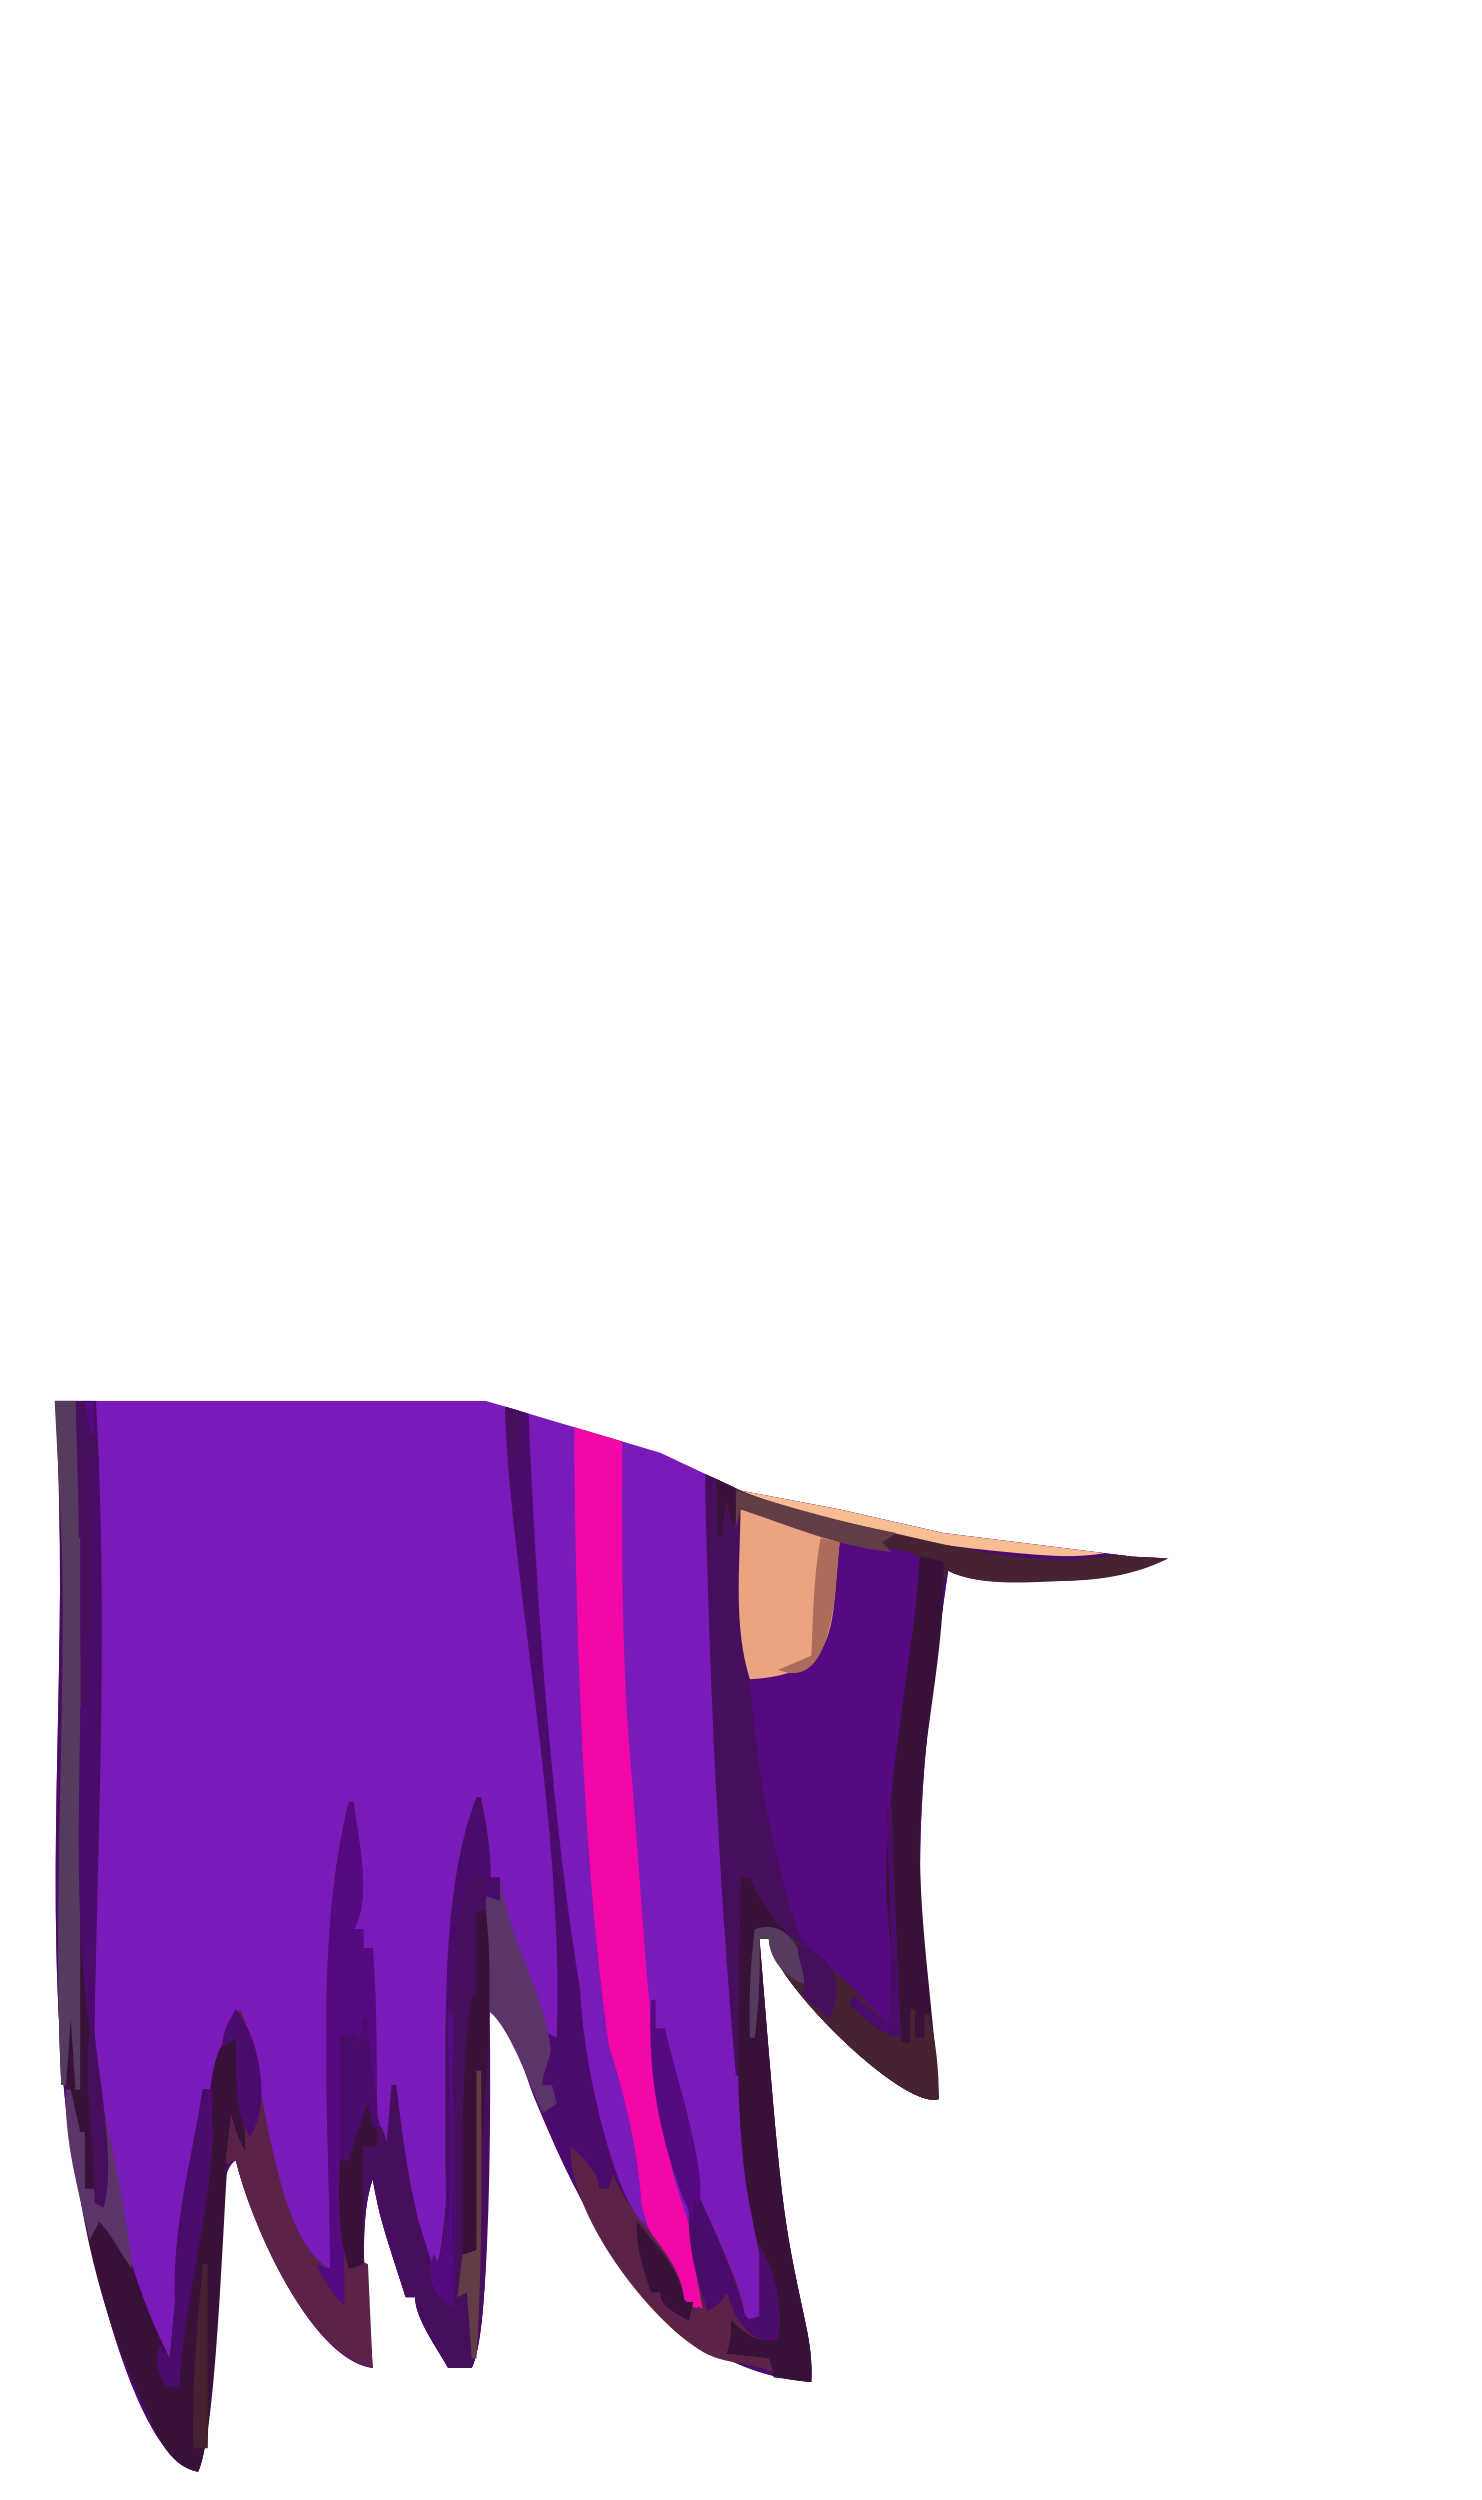
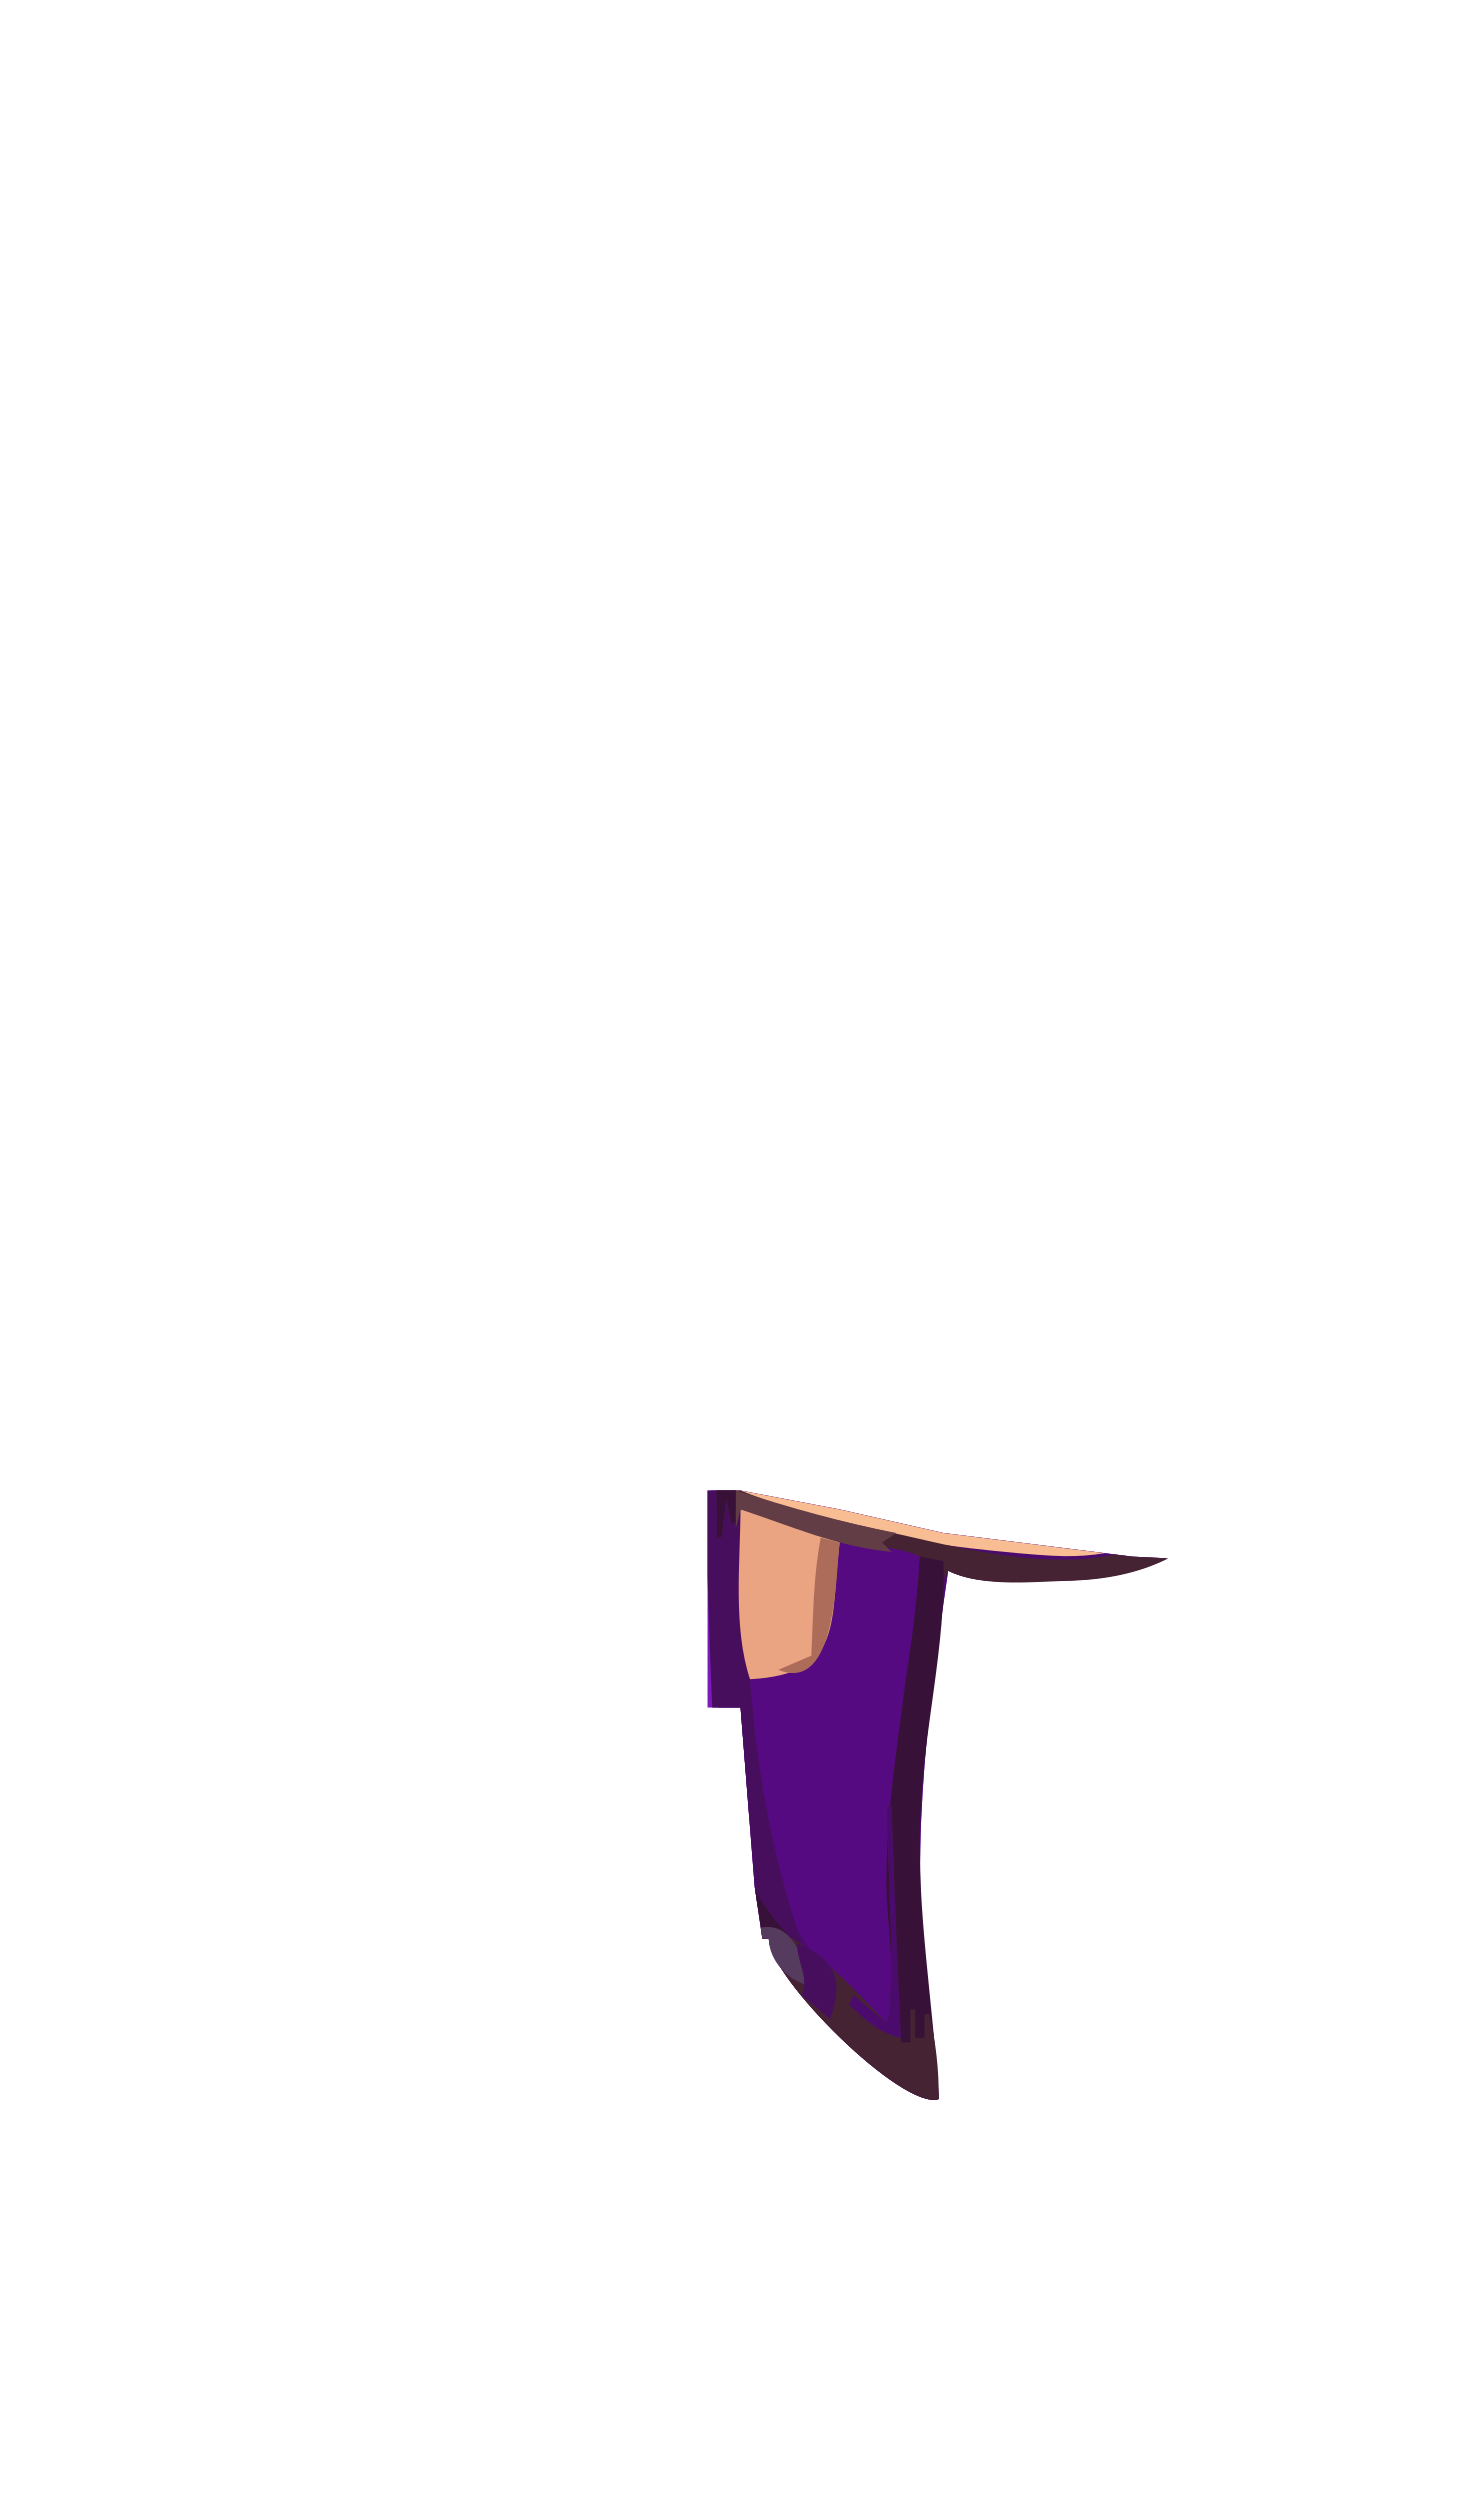
<svg xmlns="http://www.w3.org/2000/svg" viewBox="0 0 314 530" width="314" height="530">
  <defs>
    <clipPath id="emo-back-hair-clip">
-       <path d="M-5 535H320V334L320 334 240 330 200 325 178 320 157 316 140 308 103 297 -5 297Z" />
+       <path d="M150 316L157 316 178 320 200 325 240 330 320 334V535H180L160 400 157 362 150 362Z" />
    </clipPath>
  </defs>
  <g clip-path="url(#emo-back-hair-clip)">
    <path fill="#791ab9" d="M79 462c-3.9 11.6-.6 27.8 0 40-13.5-1.8-26.2-32.1-29-44-7.1 3.5-3 55.2-8 66-15.6-2.5-26.5-62.5-28-76.7-4.8-44.9 0-91.1-1.6-136.3C9.6 232.8-11 142.2 31.3 70.8 69.8 5.7 135.1-4.1 203 14.7c47.8 13.3 85.6 37 100.8 87.2 4.4 14.2 9.4 65.7-3.8 76.1-8.9 7-18-10.4-22.3 12.2-7.4 38.7 17.3 30.9 20.1 48.5 2.4 14.9-10.7 16.1-16.8 24.8-2.7 3.8-2.4 10.5-3.7 15.1-8.5 31.1-16 56.4-53.1 56.5-7.2 0-16.5 1.2-23.2-2.1-4.6 31.4-8.6 62.5-3.7 94q1.3 9 1.7 18c-7.6 2.5-36-25.8-36-34h-2c4.7 57.9 4.7 57.9 9.8 81.7.9 4.2 1.4 8 1.2 12.3-32.4-2.7-47.6-33.3-58.8-60.5-2.2-5.5-4.5-15.6-10.2-18.5-.2 13.8 1.9 66.1-3 76h-5c-2.3-4.1-7-10.5-7-15h-2c-5.4-16.7-5.4-16.7-7-25" />
    <path fill="#4b0b6d" d="M79 462c-3.9 11.6-.6 27.8 0 40-13.5-1.8-26.2-32.1-29-44-7.1 3.5-3 55.2-8 66-15.6-2.5-26.5-62.5-28-76.7-4.8-44.9 0-91.1-1.6-136.3C9.6 232.8-11 142.2 31.3 70.8 69.8 5.7 135.1-4.1 203 14.7c47.8 13.3 85.6 37 100.8 87.2 4.4 14.2 9.4 65.7-3.8 76.1-8.9 7-18-10.4-22.3 12.2-7.4 38.7 17.3 30.9 20.1 48.5 2.4 14.9-10.7 16.1-16.8 24.8-2.7 3.8-2.4 10.5-3.7 15.1-8.5 31.1-16 56.4-53.1 56.5-7.2 0-16.5 1.2-23.2-2.1-4.6 31.4-8.6 62.5-3.7 94q1.3 9 1.7 18c-7.6 2.5-36-25.8-36-34h-2c4.7 57.9 4.7 57.9 9.8 81.7.9 4.2 1.4 8 1.2 12.3-32.4-2.7-47.6-33.3-58.8-60.5-2.2-5.5-4.5-15.6-10.2-18.5-.2 13.8 1.9 66.1-3 76h-5c-2.3-4.1-7-10.5-7-15h-2c-5.4-16.7-5.4-16.7-7-25m131-334 1 44c9.6 0 20.6 1.2 30-1 5.2-21.1 6.5-40.3 7-62 11.6 11.6 7.4 46.4 7 62 8.1 2.7 20.4 1.1 29 1 7.8-14.6 4.1-39 4-55h2a376 376 0 0 1 4 53c7.3-1.8 8-15.5 8.7-22.6A118 118 0 0 0 250.3 40a199 199 0 0 0-52.4-20.6C154.4 7.2 108.2 7 70.9 36c-87 67.5-52 196.1-50.9 289.5.7 56.2-9.1 123.1 15 175.5 2.6-1.3 2.3-2.1 2.5-4.8.6-8.5 0-17.2 1.2-25.7C40 461 43.4 452.8 43 443h2c1.2-5.6 1.8-11.2 5-16 7 14 4.3 47.2 21 55-.1-24.8-3.8-71.8 3-95 1.9 5.7 3 16.3 1 22h2v4h2c-2 8.7-.9 36.6 4 44l1-4a271 271 0 0 0 8 28c4.2-2.1 4-82.1 9-97l3 14h2c-.4 7.7 4.4 31.5 12 34 1.4-37.9-6.2-78.8-9.9-116.7-2.1-22.4-1-45.7-2.1-68.3h-5v3c-2-4-7-3.7-7-10l2 4c2.2-.1 7.5.2 9.1-1.3 4-3.8 2.8-27 3-33.1.2-6.3 2.2-19.8 0-25.2-9.4-23.4-69.3-3-40.1 47.6 5.6 9.8 14.8 8.8 21 15-33.5 3.6-43.9-60.6-13.2-73 7.5-3 15.3-2.2 23.2-2v2l10 5q2.4-21 6-42c.6 31.3-3.8 62.7-4.2 94.1-.5 36.7 2.4 242.5 39.2 259.9-.8-6.8-2.4-13.4-4-20h1v-6c2.1 6.9 7.2 25.7 14 28 4.7-14.5-2.2-34.9-3.9-49.9a720 720 0 0 1-3.5-48.7c-3.9-93.7-7-189.8-.6-283.4h4c-.3 8.5 1 54.5 4 59.7 1.9 3.3 29.9 4 32.8 1A37 37 0 0 0 202 150h3c1.9-8.7 4.2-12.2 5-22" />
    <path fill="#f8bd93" d="m202 178-20 10v3c21.7-11.9 46.4-16.3 67 0-2.1-6.3-13-10.6-13-14 12.1-3.6 12.1-17.1 14-28h1q.3 12-1 24c6.1 4.1 17.7 3.4 25 4-2.5 13.5-6.6 34.8 1.5 47.1 3.3 5.1 13.2 8.2 15.5 12.9 5.4 11-10.7 16.7-14.8 22.2s-3.8 15.9-7.2 22.8h-20v3l16 4c-.4 24.6-16.1 41.3-40.5 40.9-10.3-.1-65.4-6-69.5-13.9-3.7-7.2-1-131.8-1-150h1c.6 3.3.8 7.3 3.6 9.5 5.7 4.5 34 2.4 42.4 2.5" />
    <path fill="#470e5e" d="M250 155c-1.3 5.1-3 16.6-7 20-3.4 2.9-31.2 1-37 1l-1-2h-41v-1l30-1c1.1-3.8 2.4-12 7-12l1-10h3l1-12 2 3 1-15c4.7 4.7 2.1 37.7 2 46l30-1c3-21.2 5.8-40.4 6-62l2-1c8.9 20 8.4 41.5 6 63h29c3.5-17.7 3.3-36 4-54h2c4.7 18 4.1 34.5 4 53 7.4-2.5 8.5-21.6 8.5-28.8.3-30.5-12-63.7-34-85.2C219.8 8.3 98.4-9.9 54 53l-4-1c7.8-8.9 15.3-19.1 26.1-24.4 4.4-2.2 7.5-2.9 9.9-7.6h3v-3c38-15.4 74.3-13.6 113.1-2.6 61 17.4 105.7 52.6 106.1 121.2 0 9.4-.2 36.1-8.2 42.4-3.7 2.9-15-1-21 3v-4c-5.4.1-27.6 1.5-30-4-1.4-3.2.6-14.2 1-18" />
    <path fill="#f307a8" d="M151 50c1 2.9-11.2 43.4-12.1 52.3-6.5 60.8-7.4 120.6-7 181.9.2 30.1-.8 60.8 1.9 90.8 2.4 27.6 3.4 57.8 8.7 84.9 1.6 7.8 9.2 23.9 6.5 31.1-40.3-25.8-27.2-347.4-15.6-401.7 3-14 8.7-28 17.6-39.3" />
    <path fill="#470e5e" d="M17 392v51h-1l-1-15-1 14h-1c-2.3-46.6 1.1-93.2-1-139.9-4.1-91.8-26.8-193.7 46.6-265.9C66.1 28.8 77.8 18 89 18v2h-3c-1.6 6.4-29.2 20.4-35 32l2 2c-58.3 64.5-36.9 165.7-32.6 244 2.4 44 .5 88-.4 132h-1c-1.9-12.4-1.6-25.4-2-38" />
    <path fill="#f8bd93" d="M94 240c1.5 3.9 4 6.8 4 11-7.6-.4-5.9-2.5-11-6-2.3-1.6-6.7-1.9-9.5-3.7-9.9-6.1-15.3-19.1-16.5-30.3-1.1-9 .3-18.4 6.2-25.6 8-10 33-15.6 40.4-1.8 2 3.9-.1 57.7-2.6 59.4-1.6 1.1-6.9.9-9 1z" />
    <path fill="#452332" d="M198 179c-10.2-.1-37 3.1-42-7-.1 47.2-3.5 97.2 1 144 12.6 5.1 26.7 7.6 39.9 10.7 37.5 8.6 61.1 6.1 69.1-37.7a52 52 0 0 1-16-4v-3h20c2.1-6.4 2.2-15.6 5.5-21.1 4.4-7.3 16.1-9.6 16.2-20.1.1-6.2-11.3-11.7-14.9-16.3-9.7-12.2-6.4-33.7-1.8-47.5h4c.5 13.8-5.8 26.7-.2 40.4 4.2 10.4 19.7 11 19.1 24.2-.7 14.9-14.5 14.5-18.3 24.7-1.4 3.4-1.3 8.5-2.3 12.3-7.9 29.1-15.3 55.4-50.1 56.5-7.9.2-19 1.5-26.2-2.1l-1 2v-4a242 242 0 0 1-43-11l-1 4-2-6-1 8h-1c-.1-56.4-.8-112.9 2-169 3.6-1.8 2.8-10 3-14h1c.8 5.5 2 26.9 6 30 2.6 2.1 36.4.1 42 0v3h32l-2 1v2c5.9 2 12.8 5 13 12-18.3-8.7-31.2-13.1-51.8-6-4.5 1.5-10.7 6-15.2 6 0-6.3 10.7-9.8 16-12" />
    <path fill="#560a81" d="M190 429c-4.6 0-7.7-3.7-10.7-6.6-17.7-16.9-20.6-43.2-20.3-66.4 22-3.9 12.6-11 19-29 5.3.7 12.3.7 17 3 .6 10.5-2.6 19.6-3.6 29.9A362 362 0 0 0 190 429" />
    <path fill="#381138" d="M261 196c-1.8 6.3-2 9-9 9-3.8 24-28.9 35-50.1 24.3a68 68 0 0 1-22.3-20.6c-3.5-4.6-7.6-7.7-7.6-13.7 22.9 6.5 55 4.3 79 3.3 3.7-.2 6.2-2.3 10-2.3" />
    <path fill="#470e5e" d="m158 152-2 6h-1c-2.8 53.1-2.1 106.6-2 160l2-1 1 6 1-3c7.5 1.4 14 4 21 7-2.1 16.7 1.2 27.9-19 29 1.5 19.6 4.7 37.4 11 56-5.9-2.4-11-7.4-11-14h-2v42h-1c-7.8-88.4-7.8-178.8-6.6-267.5.2-12.6-1.3-55.6 4.6-64.5l1 3h2c3.7 13 3.2 34.2 3 48h-1z" />
    <path fill="#b314bb" d="M265 94q-2.8-9.6-6-19c-4 0-14-17.4-14-22 10.9 6.8 15.9 15 23.6 24.6 3.4 4.3 8 6.5 11.3 11.1 10.9 15.5 8.3 37.7 8.1 55.6-.2 26.6 4.2 27.9-22 27.7l1-2h2c.2-20.2.6-40.8-2.4-60.8-1-6-4.3-11.2-5.6-17.2z" />
    <path fill="#381138" d="M188 429c2.5-4.9-.1-23.1-.1-29.6 0-23.8 5.7-46.1 7.1-69.4l5 1c.6 17.9-4.3 36-4.9 54-.8 20.5 2.8 39.7 3.9 60-7.6 2.5-36-25.8-36-34h-2c4.7 57.9 4.7 57.9 9.8 81.7.9 4.2 1.4 8 1.2 12.3l-8-1-1-4-9-1-1-7 3-1c2.9 3.3 4.7 4.3 9 5-2.4-12.3-6-24.9-7.4-37.4-2.1-19.8-.7-40.6-.6-60.6h2c5.1 13.4 19.6 20.9 29 31" />
    <path fill="#4b0b6d" d="M291 162c-.8 6.9-.3 11-8 11v2h5v1l5 1v1c-5.2.3-9.6 0-14 3v-4c-5.4.1-27.6 1.5-30-4-1.4-3.2.6-14.1 1-18-1.3 5.1-3 16.6-7 20-3.4 2.9-31.2 1-37 1l-1-2h-41v-1l30-1c1.1-3.8 2.4-12 7-12l1-10h3l1-12 2 3 1-15c4.7 4.7 2.1 37.8 2 46l30-1c2.8-19.6 5.6-37.3 5.8-57.3.1-2-.3-4.2 1.2-5.7 12.3 11 8.7 47.8 7 63h29c3.5-17.7 3.3-36 4-54h2c4.7 18 4.1 34.5 4 53h3l-1 5-5 1z" />
    <path fill="#381138" d="M16 423v-56h1c1.3 41.9-.7 94.4 19 133 1.7-19.7 3.7-37.4 7-57h2c.4-7.2.5-7.6 6-12l1 25a30 30 0 0 1-3-8c-1.6 14.7-2.7 66.7-7 76-6.7-1.1-9.2-9.1-11.8-14.7-18.4-39-17-80.3-16.2-122.3h1z" />
    <path fill="#470e5e" d="M50 52c7.8-8.9 15.3-19.1 26.1-24.4 4.4-2.2 7.5-2.9 9.9-7.6h3v-3c47.8-19.4 86.4-9.3 134 3l-1 5c6.8-.5 10 2.8 16 5v3h3v2C188.4 18.6 149.8.2 94.5 23A94 94 0 0 0 54 53zm40 196c-44.7 4.1-46.8-92.7 9-76v2c3.4 1.1 6 2 9 4 1.5-12 1.7-32.5 7-43h1c.4 24.7-2.5 49.5-3.4 74.2-1.4 33.6-1.2 67.2-2.6 100.8h-1c-4.7-18.6-1.6-43.4-3-63h-5v3c-8-2.9-8.6-9.6-8-17h1l2 11c1.8-.3 7.7-.8 9-2 1.6-1.4 3.2-56 1.2-58.8-12.7-17.9-41.7-2.2-44.1 16.7a52 52 0 0 0 4.9 27.7c5.8 13.4 17.1 11.5 23 20.4" />
    <path fill="#5b2347" d="m154 318-1 8h-1c-.1-56.4-.8-112.9 2-169 3.6-1.8 2.8-10 3-14h1c.8 5.5 2 26.9 6 30 2.6 2.1 36.4.1 42 0v3h32l-2 1v2c5.9 2 12.8 5 13 12-18.3-8.7-31.2-13.1-51.8-6-4.5 1.5-10.7 6-15.2 6 0-6.3 10.7-9.8 16-12-10.2-.1-37 3.1-42-7v151h-1zM51 450l-1-18-3 2c.5-3.8 1.2-5.4 4-8 5 11.7 6.6 48.8 19 55-.1-30.4-3.6-69.6 4-99h1c.8 7.5 4 20.5 0 27h2v4h2c1.1 13 .7 25.1 1 38h-1l-1-5q-2.4 5.9-4 12h-2c.4 7.4.6 14.7 2 22 2.2-1.1 1.9-1 4 0l1 22c-13.9-2.8-26.1-31.4-29-44l-3 1c.3-5.2 0-9.5 3-14z" />
    <path fill="#f0f0f0" d="M243 219c-14.4 22.9-60 4.5-60-14h48c2.1 9.3 1.4 13.2 12 14" />
    <path fill="#470e5e" d="m82 454 1-12h1c1.6 13.5 4.2 34.2 11 46 3.2-24.4-3.4-71.6 5-90h3c1.1 16.3 2.2 93.6-3 104h-5c-2.2-4.1-7-10.5-7-15h-2c-5.4-16.7-5.4-16.7-7-25-1.9 5.6-1.7 12.2-2 18l-3 1c-2.5-7.6-2.2-15.1-2-23h2c.5-4.6 1-8.8 3-13l2 1v5h2z" />
    <path fill="#452332" d="M90 248c-44.8 4.1-46.7-92.6 9-76v2c2.5.7 8.7 2.2 10 5 2.7 6.1-.3 26.8-1 34h-1c.2-6.8 2.4-22.8-.1-28.6-8.1-19-62.9-6-40 42.7 6.5 13.7 17.7 12.8 23.1 20.9" />
    <path fill="#eba482" d="M181 210c16 15.6 38.8 35 61 14 5-4.7 5.6-11.4 8.9-16.9 2.5-4.2 6.5-3.8 9.1-9.1l2 3c-16.3 13-12 39.7-39.5 40.3-8.2.2-16.3-1.7-23.4-6.1A39 39 0 0 1 181 210m-24 110c7.5 1.4 14 4 21 7-2.1 16.6 1.2 27.9-19 29-3.6-10.9-2.1-24.6-2-36" />
    <path fill="#560a81" d="m158 152-2 6h-1c-.4 9.4-2.9 18.5-3.3 27.6-1.6 40.6-.5 81.7-.7 122.4h-1c-.5-27.7-5.3-186.1 4-200l1 3h2c3.7 13 3.2 34.2 3 48h-1zM78 446q-2.4 5.9-4 12h-2q1.2 15.4 1 31a38 38 0 0 1-6-9l3 1c-.1-30.4-3.6-69.6 4-99h1c.8 7.4 3.9 20.5 0 27h2v4h2c1.1 13 .7 25.1 1 38h-1z" />
    <path fill="#5b346a" d="M102 430c-.2-10.7 1.1-21.2 1-32-9.5 3.2-5.2 76.5-7 91a8.6 8.6 0 0 1-4-11l1 2c2.4-7.2 1.3-17.3 1.4-24.9.3-22.5-1.5-53.1 6.6-74.1h1c1 5.7 2.2 11.2 2 17h2c1.7 12.6 8.9 23.8 10.6 35.3.5 3.2-1.6 5.5-1.6 8.7h2l1 4-3 2c-2.4-5.2-7.4-19.7-12-22z" />
    <path fill="#5b2347" d="M147 462c2.4 7.8 11 22.9 11 30l3-1v-15a33 33 0 0 1 4 20c-4.7.5-6.6-.9-10-4 0 2.8-.1 4.4-1 7l9 1 1 3c-4.9-2.3-10.2-1.7-14.8-4.3-11.7-6.7-28.9-29.6-28.2-43.7 2.5 2.4 6 5.4 6 9h2l1-3c3.1 8.9 15 17.4 15 27l4 2c-1.7-11.4-4.5-16.7-2-28" />
    <path fill="#452332" d="M281 262v-2h-4c2.7-8 14.5-7.9 14.5-19.3 0-6.5-10.7-11.1-14.7-16.2-9.7-12.2-6.4-33.7-1.8-47.5h4c.5 12.9-5 24.7-1.2 37.7 4.1 13.8 25.4 14.5 19 32.2-2.9 8.2-8.3 11.4-15.8 15.1" />
    <path fill="#553b5e" d="m15 428-1 14h-1c-1.7-34.5.4-69 .3-103.5-.1-22.8-2.7-45.8-2.3-68.5 6 3 4.5 11.7 4.7 17.5 1.9 51.7 1.4 103.6 1.3 155.5h-1z" />
    <path fill="#452332" d="M188 429c2.1-4.2 0-38.3 0-46h1q.8 25 2 50h2v-7h1v6h2v-5h1a73 73 0 0 1 2 18c-7.6 2.5-36-25.8-36-34h-2q.3 10.5-1 21h-1a147 147 0 0 1 1-23c7.6-2.3 22.4 14 28 20" />
    <path fill="#ac6c59" d="M75 193c7.5-8 25.5-5.6 28 6 1.3 6.1.1 15.6 0 22l-4-1v6l-7-1c0-5.1 1.6-4 6-4v-10l-10-1-2 6h-5c-.2-1.3-1.4-7.1-1-8 .5-1.3 25.1-13.3 5.9-15.1-3.5-.3-7.3.1-10.9.1" />
    <path fill="#553b5e" d="M11 269h-1C5.3 224.3-.8 167.7 11 124h1c.3 7.9-2.2 15.2-2 23h1z" />
    <path fill="#381138" d="M49 448a767 767 0 0 0-5 71h-3l-1-11h-1c-.7-19 2.6-34.1 5-52.6.7-5.8-.1-12.7 1.7-18.3.7-2.1 2.7-6.1 5.3-6.1l1 25a30 30 0 0 1-3-8" />
    <path fill="#560a81" d="m206 163-1 11h-41v-1l30-1c1.1-3.8 2.4-12 7-12l1-10h3l1-12 2 3 1-15c4.7 4.7 2.1 37.8 2 46h8v1h-12z" />
    <path fill="#381138" d="m154 318-1 8h-1c0-19.3-3-144 1-152h1c.4 49.6 2.5 99.4 2 149h-1z" />
    <path fill="#4b0b6d" d="M291 162a30 30 0 0 1-3 11h-18v-1l14-1c3.8-17.4 3.3-36.2 4-54h2c4.7 18 4.1 34.5 4 53h3l-1 5-5 1z" />
    <path fill="#470e5e" d="M29 90c-2.7 9.4-6.3 18.4-8.6 27.9-1.9 7.6-2.8 24.9-6.4 30.7-.9 1.5-3.3 2.4-5 2.4-.4-11.9 2.6-24.2 4-36h2l1-6 3-1c.7-4.8.9-10.7 3-15h2v-2c2-1 2-1 5-1" />
    <path fill="#381138" d="M16 423v-56h1c.6 21 .9 42.1 2.3 63.1.8 10.9 5.5 28 2.7 37.9l-2-1v-3h-2c-.5-7.9-3.4-14.3-3.9-21.9-1.4-18-.2-37-.1-55.1h1z" />
    <path fill="#452332" d="M249 191c-18.3-8.7-31.2-13.1-51.8-6-4.5 1.5-10.7 6-15.2 6 0-15.9 64.7-22.7 67 0" />
    <path fill="#4b0b6d" d="M116 135c.5 28.6-3.2 57.3-4 86h-1c-1.2-20.3-5.4-67.3 4-86zM12 237c-4.3-12.8-4.6-69.8-1.9-83.6.4-1.8 2-4.4 3.9-4.4v87zm81 243c2.4-7.2 1.3-17.3 1.4-24.9.3-22.5-1.5-53.1 6.6-74.1h1c1 5.7 2.2 11.2 2 17h2v5l-3-1v-4c-9.5 3.2-5.2 76.5-7 91a8.6 8.6 0 0 1-4-11z" />
    <path fill="#553b5e" d="m15 428-1 14h-1c-1.9-39.2 1.2-77 3-116h1v117h-1z" />
    <path fill="#452332" d="M266 296c-1-3.1-.9-4 0-7a52 52 0 0 1-16-4v-3h20c2.6-7.9 1.4-22.2 11-22-1.8 9.1-3 18.5-7 27h-1l-1-5c-3.4 3.4-4.1 9.6-6 14" />
    <path fill="#381138" d="M248 204c1.3 19.5-17.3 20.9-17 0 5.8-1.4 11.2-.7 17 0" />
    <path fill="#4b0b6d" d="M21 309q.2 60.6-1 121h-1c-3.2-22-2.2-45.8-2-68l2-1 1-52z" />
    <path fill="#381138" d="M248 210v-6c-11.1.1-70.3 3-73-5 24.5-.2 49-.1 73.5-.7 4.3-.1 8.2-2.3 12.5-2.3-3.2 11-10.8 7.4-13 14M98 478c-.1-18.4-1.4-37.8 1-56h1l1-17h2c2.5 22.3-1.5 49.1-2 72z" />
    <path fill="#633d46" d="M90 248c-16.6 1.5-38.3-20.3-30-37 3.3 1.6 7.6 19.6 12.4 24.9 5.1 5.6 14 6.7 17.6 12.1" />
    <path fill="#381138" d="M120 10c10.9-5.4 40.1-11.7 49-1-16.3 3.2-32.5 2-49 1" />
    <path fill="#4b0b6d" d="M189 18c5-1.6 13.4.1 19 0l-1-2 16 4-1 5c6.8-.5 10 2.8 16 5v3h3v2c-17.6-5.5-34-12.2-52-17m53 146c.9 3 1 3.9 0 7h2c-.2.8-.5 3.5-1 4-1.8 2.1-32.4 1-37 1-2.6-7.9-.4-20.6 0-29h1v26l34-2z" />
    <path fill="#452332" d="m262 318-1-4h-2c-1.1 2.4-1.6 3.8-4 5 4.4-11.5 9.8-25.8 15.5-36.5.7-1.3.9-2.5 2.5-2.5 2 13.6-4.9 26.2-11 38" />
    <path fill="#4b0b6d" d="M146 462c3.1 4.6 12 25 12 30l3-1v-15a33 33 0 0 1 4 20c-9 1.5-6.8-8.4-15-6-4.1-12.2-4-16.4-4-28" />
    <path fill="#5b2347" d="M89 20h-3c-.5 2.1-1 3.8-2.8 5.2-2.8 2.2-7 3.1-10.1 5.1A104 104 0 0 0 49 54l-2-1c4.4-11.9 28.8-35 42-35z" />
    <path fill="#470e5e" d="M10 232c9.6 7.7 5.4 39.2 4 51h-1c-1.2-17.2-3.2-33.3-3-51" />
    <path fill="#4b0b6d" d="M36 500c1.7-19.7 3.7-37.4 7-57h2c1.6 20.1-5.9 42.4-7 63h-3c-1.7-3.7-2.4-5.1-1-9z" />
    <path fill="#560a81" d="m154 108 1 3h2c3.7 13.1 3.2 34.1 3 48h-1c-.6-7.9-.1-19.1-4-26a18 18 0 0 0-3 9h-1c-.3-29-.3-29 3-34" />
    <path fill="#470e5e" d="M279 181v-4c-5.3.1-27.7 1.4-30-4-.9-2.2.6-8.5 1-11h1v9h2v2c9.9-2.3 20-.9 30 0v2h5v1l5 1v1c-5.2.3-9.6 0-14 3" />
    <path fill="#452332" d="M207 231c.9-.9 1.7-1.9 3-2.1 11.2-2.2 20.7 1.9 30.3-7.2 4.1-3.9 6.6-13.7 10.7-15.7 1.5 3-.4 5.5-1.8 8.5-7.6 15-26.1 23.6-42.2 16.5" />
    <path fill="#ac6c59" d="M75 193c6-6.4 21.8-7.1 26 2 1.4 3.1-.6 13.3-1 17h-1l-1-8-5 1c.3-14.7-6.1-12-18-12" />
    <path fill="#470e5e" d="M83 29c-10.5 6.7-21.7 13.6-29 24l-4-1a140 140 0 0 1 30-27l2 1-1 2zm18 394h-1c-2.8 18.7-1.7 39-2 58h-1c-.1-21.1-4.6-66.2 3-83h3v7h-2z" />
    <path fill="#381138" d="M80 455h-3v25l-3 1c-2.5-7.6-2.2-15.1-2-23h2c.5-4.6 1-8.8 3-13 3.4 1.7 2.7 6.4 3 10" />
    <path fill="#4b0b6d" d="m254 138 2 1c.1 10.7.4 21.4-1 32h3v2h-5v-2h-2q-.2-15 1-30h2z" />
    <path fill="#560a81" d="m74 413-1 7h-1c-.2-12.4-1.4-25.9 2-38h1c.8 7.5 4 20.5 0 27h2v4h2c-1.2 5.4-2.5 9.2-3 15h-1zm73 58a99 99 0 0 1-9-47h1v6h2c1.6 8.3 9.5 31.2 7 38l-1-2z" />
    <path fill="#452332" d="M69 182c-1.8 4.7-4.8 8.8-6 13.7-1.9 7.7-1.7 15.6-4 23.3h-1a62 62 0 0 1 1-30c5.9-1.2 5.1-7 10-7" />
    <path fill="#791ab9" d="M123 420c2.2 3.2 2.2 4.3 2 8h2c4.3 10.3 9.5 31.8 9 43-7.3-8.3-13.3-39.6-13-51" />
    <path fill="#5b346a" d="M21 467c1.2-6.7-.1-13.2 0-20h1c2.3 11.3 4.9 22.5 6 34-2.6-3.3-4.1-7.1-7-10l-2 4c-2.3-10.4-5.5-21.3-5-32h1l2 9h1v12h2z" />
    <path fill="#4b0b6d" d="M78 446q-2.4 5.9-4 12h-2v-26l3-1 1 2 1-5h1c-.2 8.1 2.4 15.4 2 23h-1z" />
    <path fill="#f0f0f0" d="M98 251a12.8 12.8 0 0 1-8-22l3 1c.3 7.8 5 15 5 21" />
    <path fill="#452332" d="m297 240-1-4h-2l-1 7h-1c-2.3-12.2-15.4-10.6-14-23 7.6 3.3 19.5 11.2 19 20" />
    <path fill="#560a81" d="m290 132-2 20h-1l1-35h2c4.7 18 4.1 34.5 4 53h3v2h-4c-.3-13.4-.2-26.8-3-40" />
    <path fill="#470e5e" d="M17 129c-.6 5.9-.1 22-8 22-.2-9.5 1.4-18.7 3-28h2l1 7z" />
    <path fill="#560a81" d="M12 237c-4.7-14.1-.8-49.2 0-65h1q1 32 1 64z" />
    <path fill="#ac6c59" d="M266 296c-1-3.1-.9-4 0-7a52 52 0 0 1-16-4v-3h19c0 9 0 9-3 14" />
    <path fill="#5b2347" d="M304 106c7.2 10.8 4.2 31.3 4 44h-2v8h-1c-1.2-16.9-1-34.7-1-52" />
    <path fill="#633d46" d="M156 324v-8c11.2 3.5 22.5 6.8 34 9l-3 2 2 2c-11.6-1.1-21.1-5.4-32-9z" />
    <path fill="#eba482" d="m253 176-12 3v2l-5-2v-2c12.1-3.6 12.1-17.1 14-28h1c.1 7.6-3.2 21.8 2 27m-152 20c4 5.9 2.1 17.9 2 25l-4-1v6l-7-1c0-5.1 1.7-4.1 6-4 .6-6.9 0-19 3-25" />
    <path fill="#5b2347" d="M164 503c-10-4.7-21.6-3.7-26-17 3.3 0 4.7 2.3 6 5 2.4 0 2.3-.3 4-2l2 1c3-2 3-2 4-4l2 5-2 2c.9 2.8.9 3.2 0 6l9 1z" />
    <path fill="#560a81" d="m201 155 2 1-2 17c-12.3 1.5-24.6 1.1-37 1v-1l30-1c1.1-3.8 2.4-12 7-12zM20 304h-1c-1.7-17.4-7.2-35.3-4-53h1c2.3 17.4 4.3 35.4 4 53" />
    <path fill="#f8bd93" d="M230 209v-2h-44l-1 3-2-5h48z" />
    <path fill="#633d46" d="m172 195 13 3v1l-9 1v2c17.9-.3 36.9 1.7 55 2v1c-14.1.4-42.9 4.6-55-1-3-1.4-4-6.2-4-9" />
    <path fill="#553b5e" d="M15 115c-2.7-7.8 6.8-33 16-33l-1 8-6 1v2h-2c-1.5 9.4-4.6 13.9-7 22" />
    <path fill="#560a81" d="M291 155c-.3 6.4-.1 12.1-3 18h-18v-1l14-1q2.5-12.4 4-25h1v9z" />
    <path fill="#381138" d="M52 456a30 30 0 0 1-3-8h-2l-1 3h-1c-.1-4.3-1.1-20 6-20z" />
    <path fill="#452332" d="M257 200h-67v-1c20.1-.2 41.1.8 61.1-.7 3.4-.3 6.4-2.3 9.9-2.3-1.3 4.6-2.5 9.8-8 8z" />
    <path fill="#560a81" d="m249 122-1 13h-1c0-4.3-1.4-24.6 1-27 5.4 4.6 6.5 17.2 8 24-4.5 0-5.7-6.4-7-10" />
    <path fill="#381138" d="M186 12c9-.3 17.8 2.6 26 6v1c-8.9.3-21.9 3.1-26-7" />
    <path fill="#633d46" d="M107 213c.7-22.7 5.4-35.5-23-37v-1c6-.1 20.9-1.2 25 4 2.1 2.6-.5 29.4-1 34z" />
    <path fill="#4b0b6d" d="M47 434c.5-3.4 1.1-5.1 3-8 5.2 6.1 7.5 20.2 3 27-3.7-5.5-2.7-14.5-3-21z" />
    <path fill="#633d46" d="m97 487 1-9 3-1v-38h1c.1 20.4.3 40.7-1 61h-1l-1-14z" />
    <path fill="#452332" d="M272 196c-.4-6.8 1-12.5 3-19h4c.2 6.3-.6 11.9-2 18l-4-1zM44 519h-3c-.4-13.1.8-26 2-39h1z" />
    <path fill="#560a81" d="M93 480c4.6-13.8 1.8-38.1 2-53h1v62a8.6 8.6 0 0 1-4-11z" />
    <path fill="#381138" d="M135 471c3.7 4.4 10 11.1 10 17h2l-1 4c-2.6-1.6-6-2.8-6-6h-2c-1.7-5.1-3.2-9.5-3-15" />
    <path fill="#470e5e" d="M301 118c3.4 6.7 9.1 28.9 1 33z" />
    <path fill="#553b5e" d="M172 421c-4.6-.7-9-5.2-9-10h-2q.3 10.5-1 21h-1a147 147 0 0 1 1-23c7.9-2.6 10.2 6 12 12" />
    <path fill="#470e5e" d="m241 33 9 2 1-2 7 5-3 6c-4.6-2.5-14-5.7-14-11" />
    <path fill="#452332" d="M207 231c4.1-4.1 19.1-2.1 25-2v2a34 34 0 0 1-25 0" />
    <path fill="#eba482" d="M246 190c-4.8-.9-8.7-4.1-13.5-5.3-8.9-2.1-19.3-1.4-28.5-1.7v-1c10.2-2.6 36.5-3.1 42 8" />
    <path fill="#452332" d="M103 176c-8.7 0-18.6 0-27-2 6-4 16.2-4.1 23-2v2z" />
    <path fill="#4b0b6d" d="M191 432c-4.8-1-7.5-3.8-11-7l1-2 7 6c2.1-4.2 0-38.3 0-46h1q.8 24.5 2 49" />
    <path fill="#eba482" d="m88 212-2 4h-5c-.2-1.3-1.4-7.1-1-8a63 63 0 0 1 13-10h1v6l-8 4v3z" />
    <path fill="#381138" d="M10 232h1c1.6 17 3.3 33.9 3 51h-1c-1.2-17.2-3.2-33.3-3-51" />
    <path fill="#b314bb" d="M266 172v-1l15-1q3-10.4 5-21h1c.7 23.5.9 23.2-21 23" />
    <path fill="#560a81" d="M177 15c12 1.4 25.6 4.9 37 9v1l-12-1v-2l-8 1v-2c-5-.8-10.1-1.4-15-3v-2zm-66 145c2.2-21.4 2.2-21.4 4-25h1q.1 18-1 36h-1l-1-12z" />
    <path fill="#553b5e" d="m160 9-32-2V6q19-2.3 38 0v1l-6 1z" />
    <path fill="#470e5e" d="M169 412c8.5 3.2 9.8 8.2 7 16l-6-5c1.5-4.4-1-6.5-1-11" />
    <path fill="#560a81" d="M151 142c-.6-18.3-.6-18.3 3-27h1c2.5 15.5-1.3 14-3 27z" />
    <path fill="#470e5e" d="M162 386h-3c-1.6-9.5-2.3-18.4-2-28h2zM22 468l-2-1c.3-12.2-2.5-23.9-1-37h1c.8 10.5 4.7 28.3 2 38" />
    <path fill="#452332" d="M202 181c-4.1 5-14 8-20 10 0-7.3 13.6-12.1 20-10" />
    <path fill="#4b0b6d" d="M37 487c-.3-15.4 3.5-28.9 6-44h2c.5 14.3-5.6 29.3-7 44z" />
    <path fill="#ac6c59" d="m165 354 7-3c.4-8.3.4-16.8 2-25l4 1c-.9 7.4-.6 32.1-13 27" />
    <path fill="#4b0b6d" d="m13 115 2 4h2l1-3h2c-.6 6 .4 12.5-6 15v-8h-2z" />
    <path fill="#553b5e" d="M66 32c4.3-4.7 16.8-14 23-14v2h-3c-1.7 6.9-13.5 11.2-20 12" />
    <path fill="#b314bb" d="M265 94c-1.5-3.3-2-5.3-2-9 5.6 5.6 6.1 27.1 6 35h-1c-1.1-10.3-4.9-18.2-7-28z" />
    <path fill="#ac6c59" d="m82 244 4-1c-3.5-10.4-1.6-17.3 10-14l-1 11h-1l-2-10c-6.1 2-4.1 9.6-4 15z" />
  </g>
</svg>
